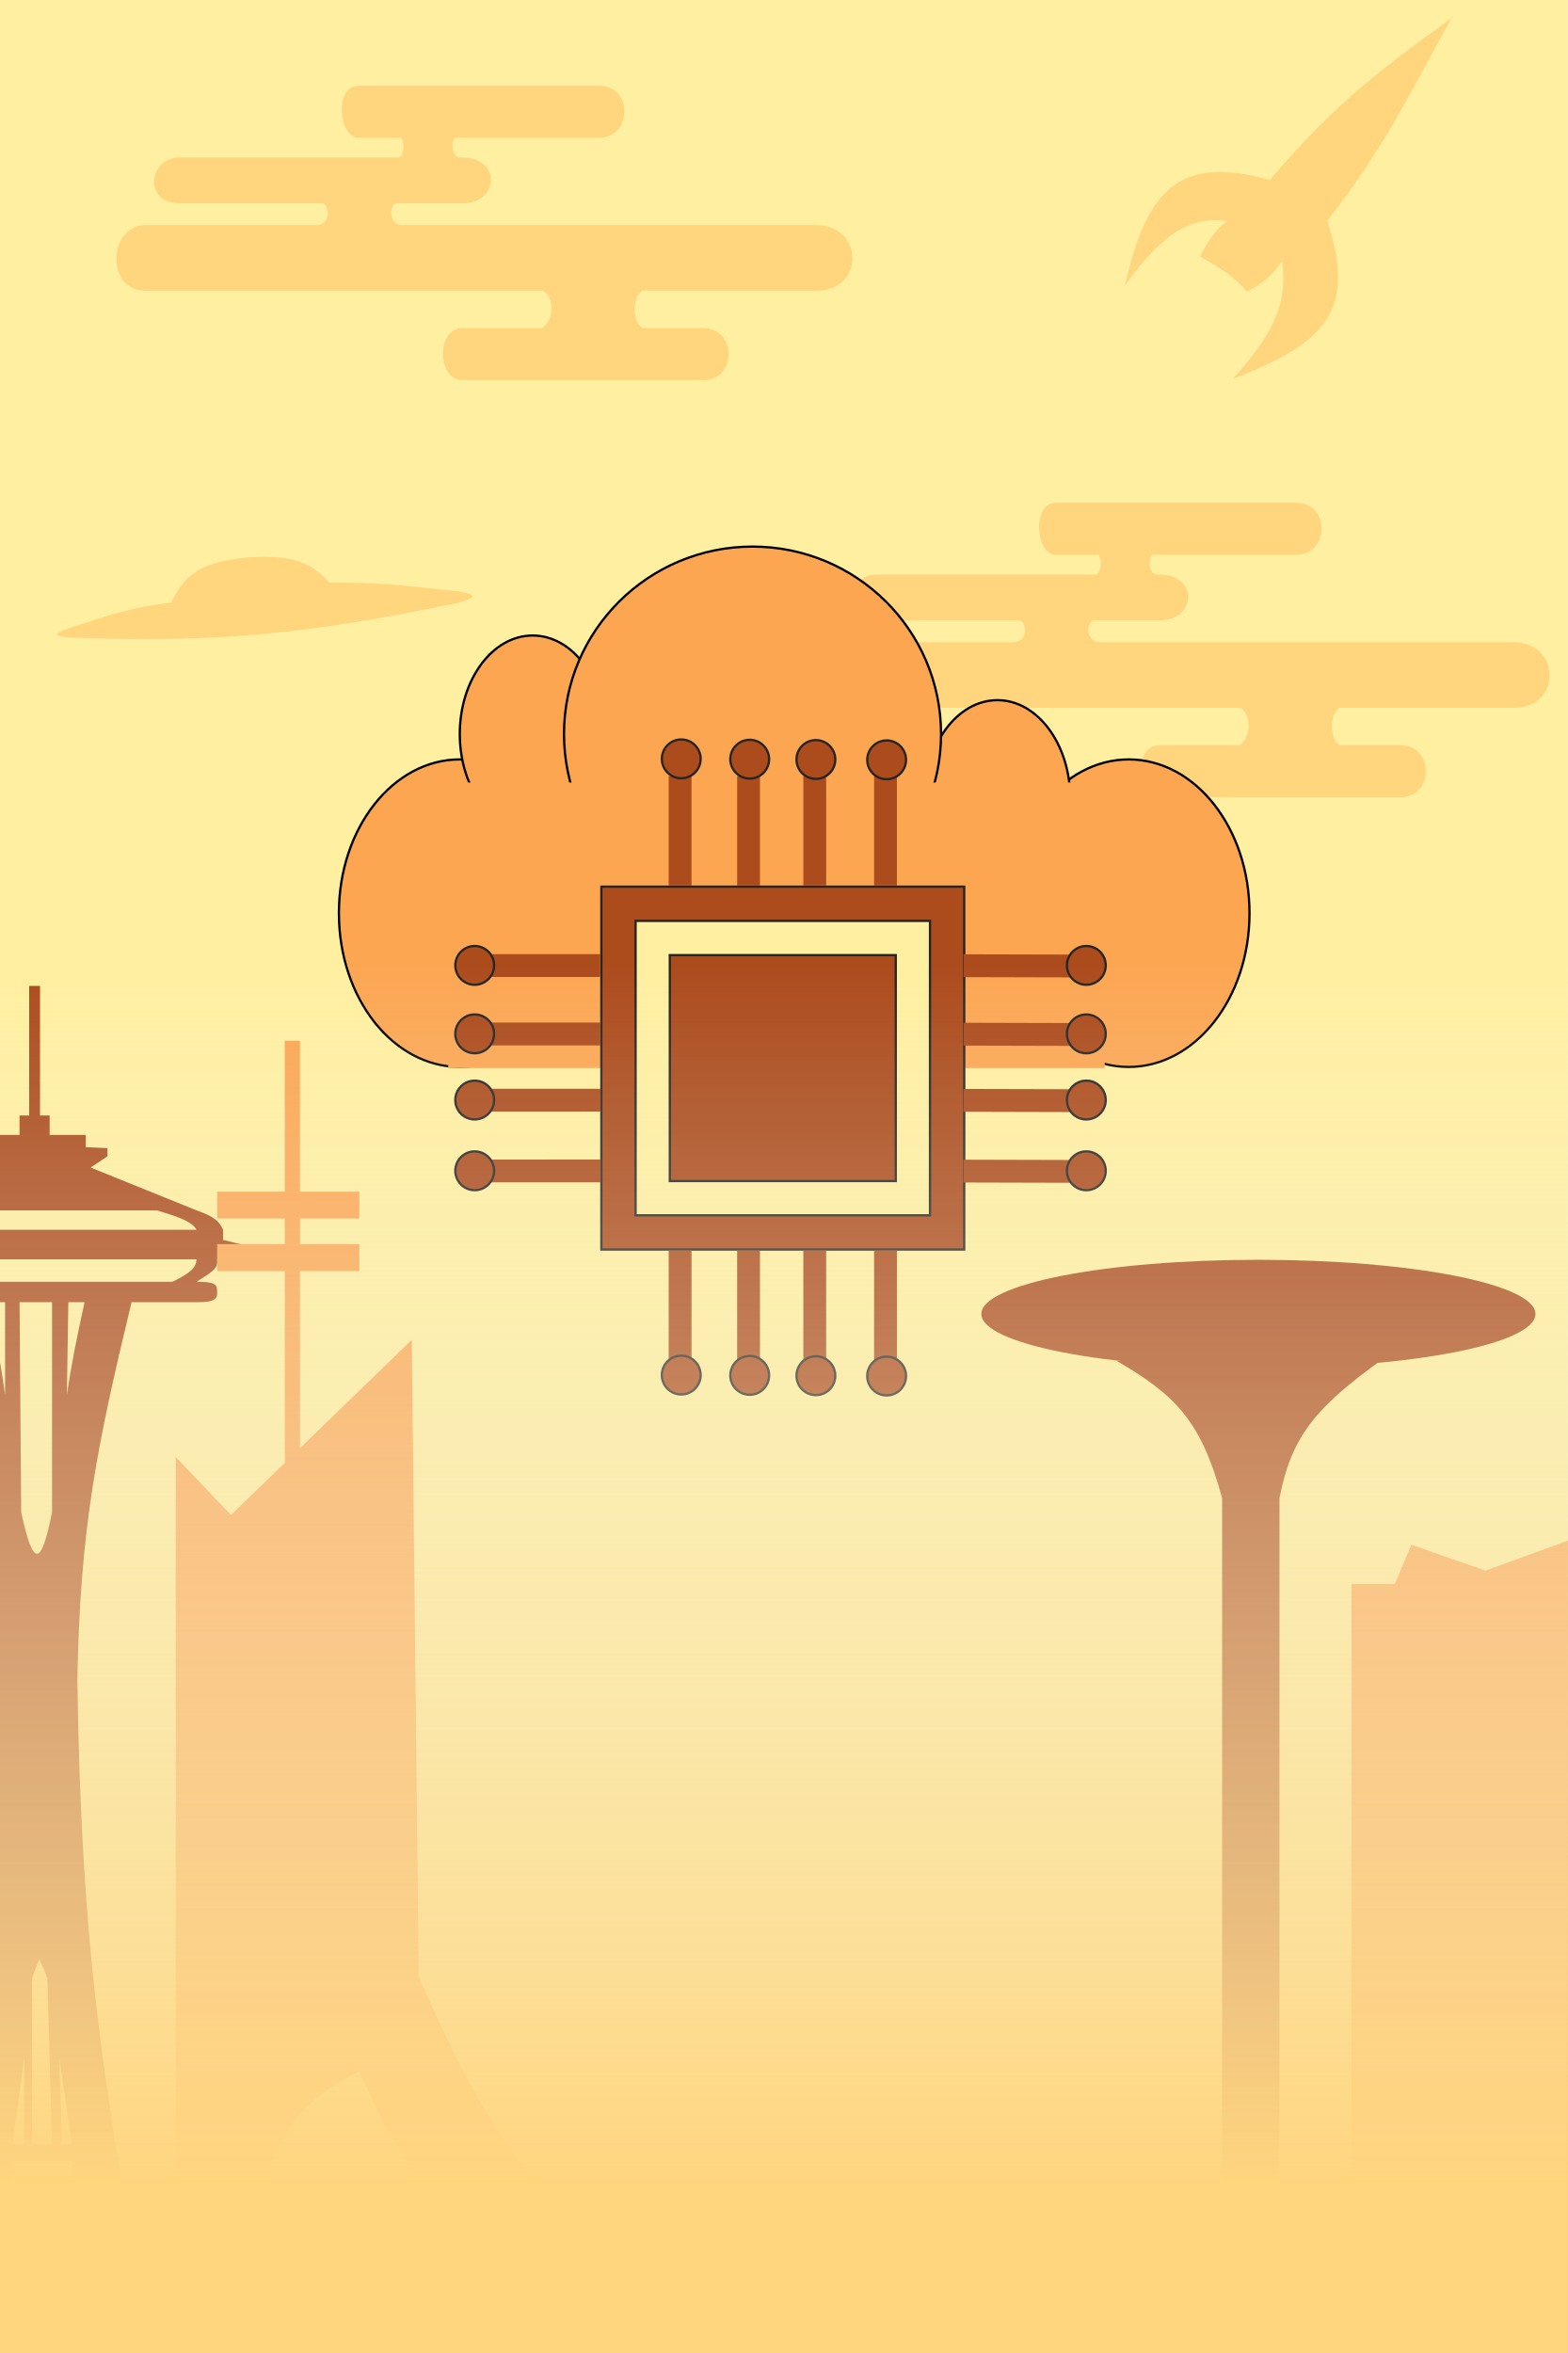
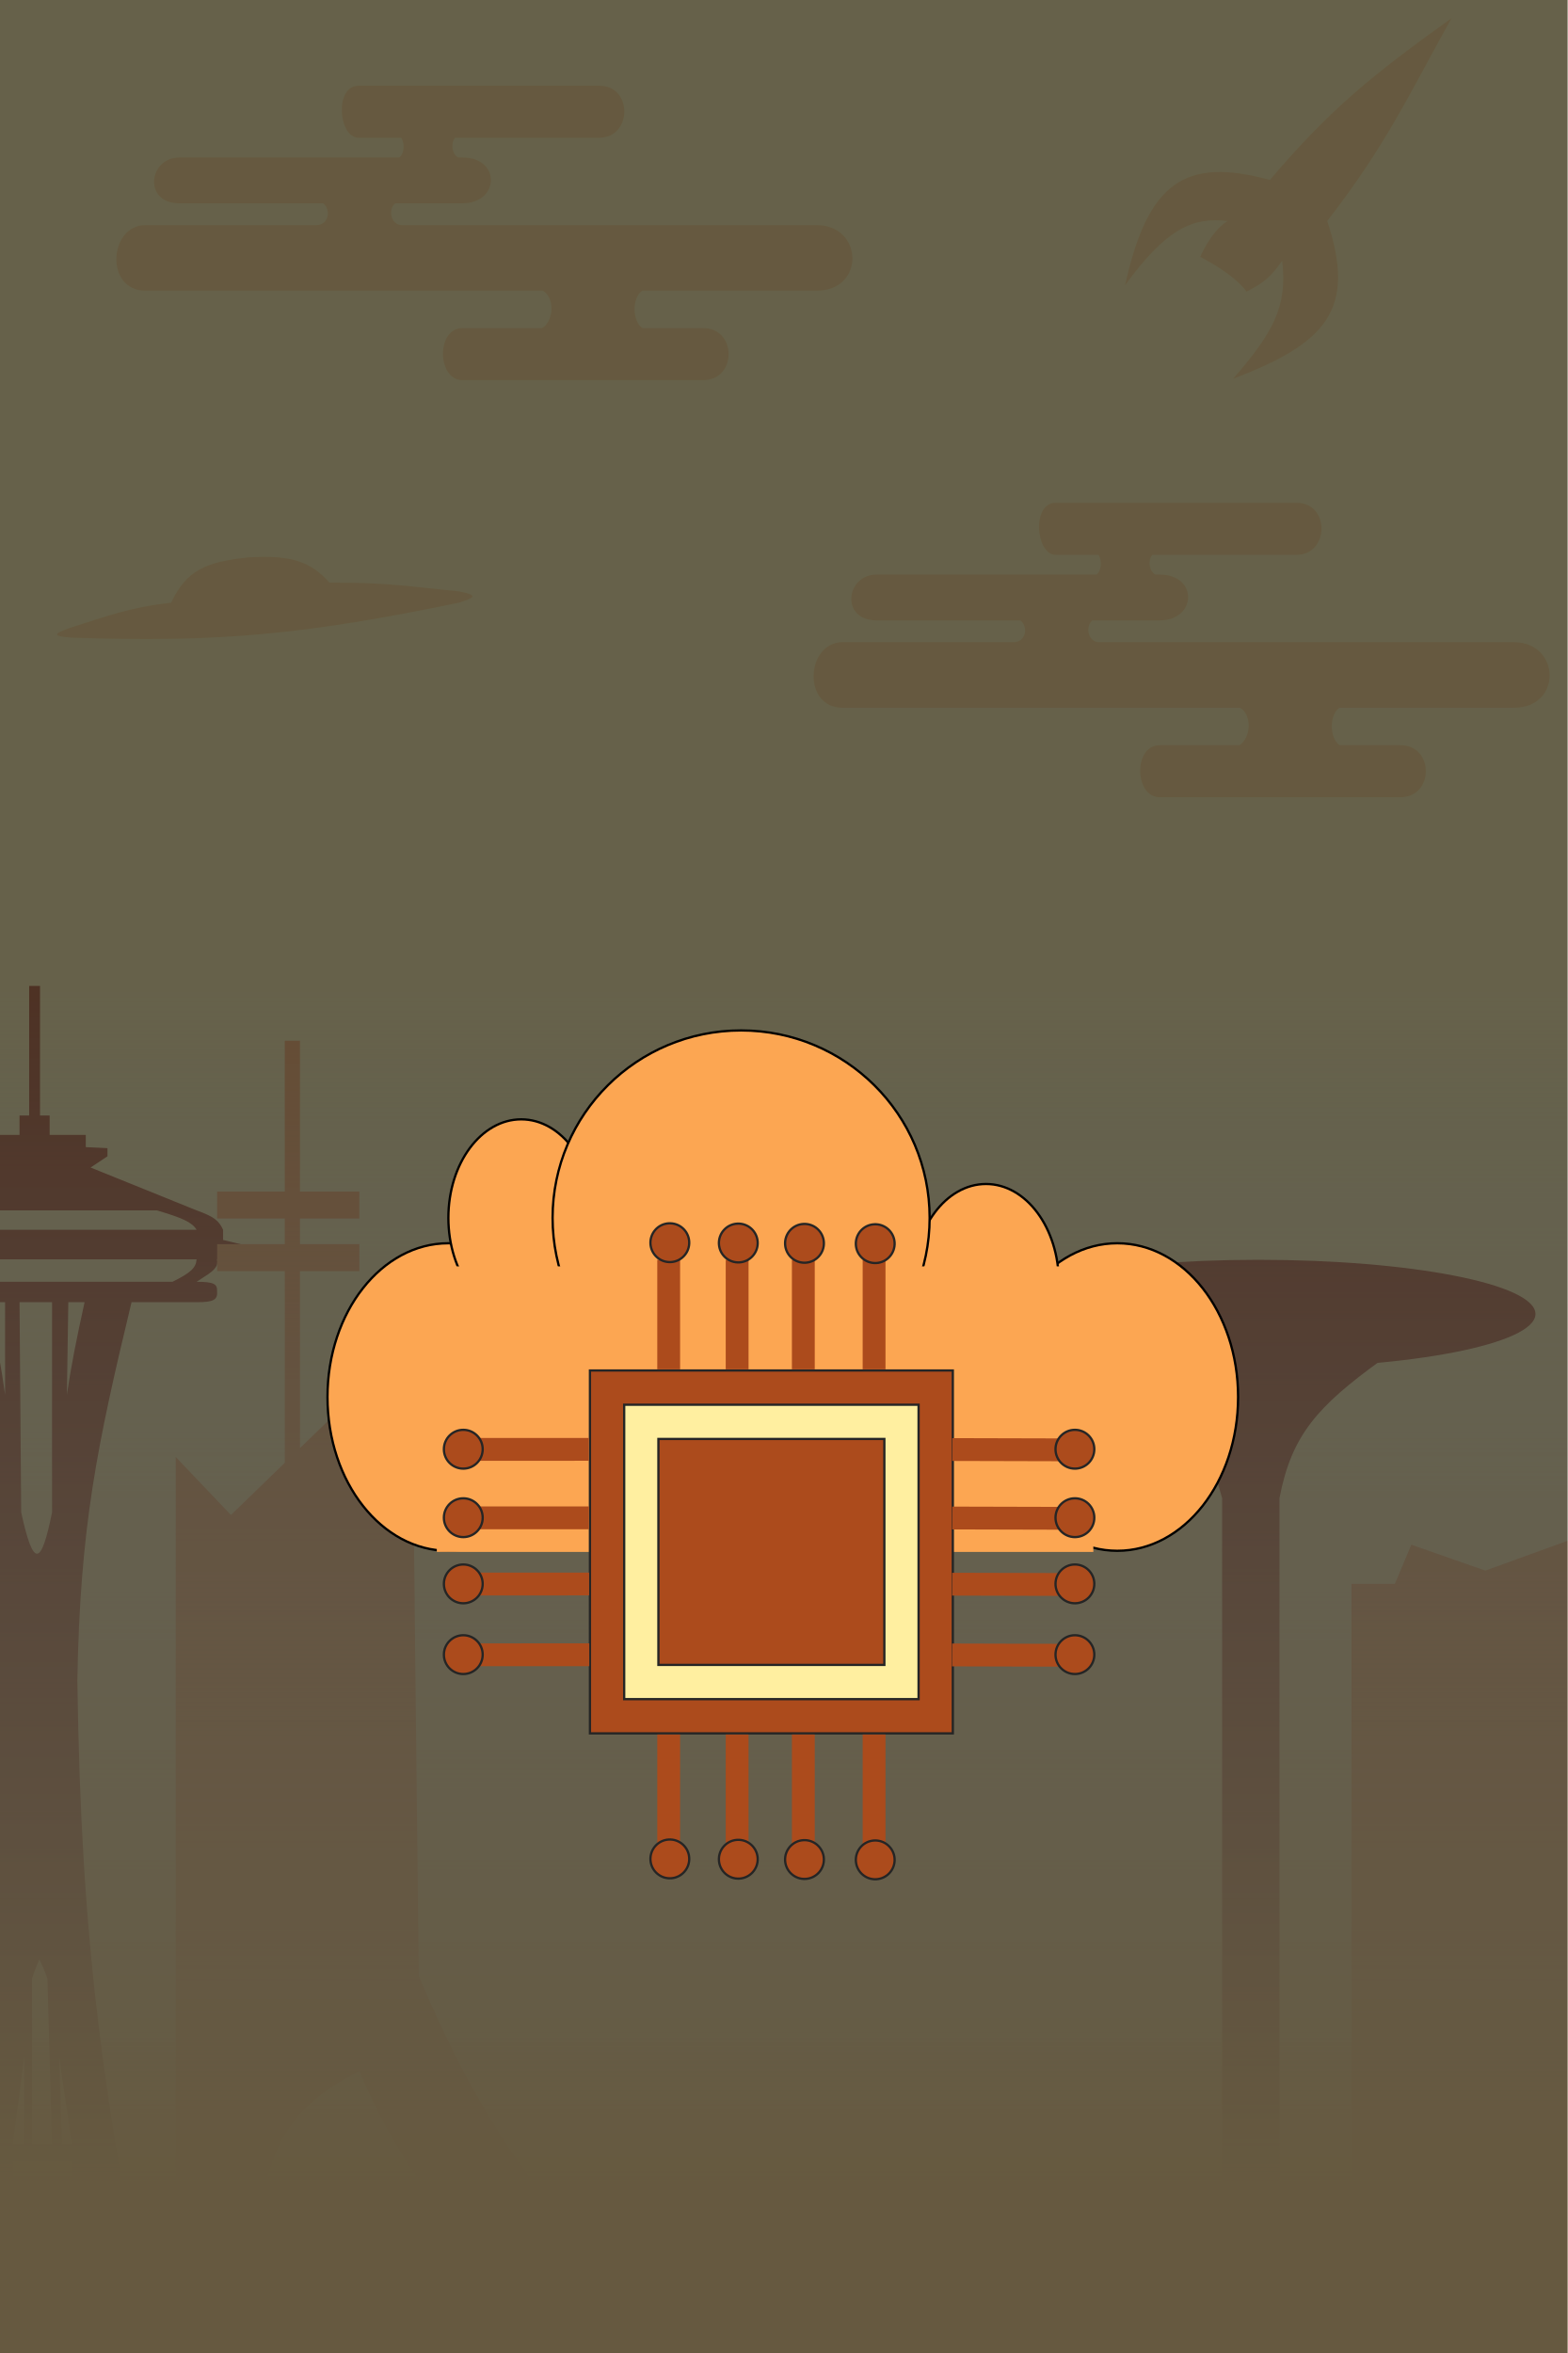
<svg xmlns="http://www.w3.org/2000/svg" width="687" height="1031" viewBox="0 0 687 1031" fill="none">
-   <g clip-path="url(#clip0_132_29)">
-     <rect width="687" height="1031" fill="#FFEFA0" />
-     <path fill-rule="evenodd" clip-rule="evenodd" d="M157.114 37.565C167.801 37.565 247.712 37.565 262.578 37.565C277.444 37.566 276.979 60.357 262.578 60.357H199.432C197.341 62.734 197.978 67.522 200.773 69.017L202.642 69.017C219.599 69.017 218.902 89.074 202.642 89.074H173.215C169.884 91.599 171.192 98.517 176.024 98.646C254.1 98.646 345.947 98.646 357.817 98.646C378.26 98.647 379.189 127.363 357.817 127.363H281.404C276.87 130.476 276.979 140.66 281.463 143.773C293.688 143.773 303.705 143.773 308.106 143.773C322.973 143.774 322.973 166.565 308.106 166.565H202.642C191.492 166.565 191.028 143.774 202.642 143.773C207.03 143.773 221.028 143.773 237.553 143.773C242.677 140.66 243.226 130.476 237.849 127.363H63.728C45.841 127.363 47.7 98.647 63.728 98.646C68.902 98.646 99.258 98.646 138.684 98.646C144.249 98.519 145.08 91.6 141.549 89.074H78.594C62.566 89.074 65.121 69.018 78.594 69.017C88.399 69.017 140.647 69.017 174.907 69.017C177.159 67.522 177.461 62.734 175.812 60.357H157.114C148.286 60.357 146.428 37.566 157.114 37.565Z" fill="#FFD57E" />
-     <path fill-rule="evenodd" clip-rule="evenodd" d="M462.614 220.315C473.301 220.314 553.212 220.314 568.078 220.315C582.944 220.316 582.479 243.107 568.078 243.107H504.933C502.842 245.484 503.479 250.272 506.274 251.767L508.142 251.767C525.099 251.767 524.402 271.824 508.142 271.824H478.715C475.384 274.349 476.691 281.265 481.522 281.396C559.598 281.396 651.447 281.396 663.317 281.396C683.76 281.397 684.689 310.113 663.317 310.113H586.904C582.369 313.225 582.479 323.41 586.963 326.523C599.188 326.523 609.205 326.523 613.606 326.523C628.473 326.524 628.473 349.314 613.606 349.314H508.142C496.992 349.314 496.528 326.524 508.142 326.523C512.53 326.523 526.528 326.523 543.053 326.523C548.177 323.409 548.726 313.225 543.349 310.113H369.228C351.341 310.113 353.199 281.397 369.228 281.396C374.403 281.396 404.759 281.396 444.186 281.396C449.749 281.267 450.579 274.349 447.049 271.824H384.094C368.066 271.824 370.621 251.767 384.094 251.767C393.899 251.767 446.148 251.767 480.408 251.767C482.66 250.272 482.962 245.484 481.313 243.107H462.614C453.786 243.107 451.928 220.316 462.614 220.315Z" fill="#FFD57E" />
-     <path d="M537.874 96.84C522.544 94.939 510.765 100.487 493 124.954C502.914 80.09 518.988 68.61 556.423 78.847C583.048 47.619 601.371 32.824 636 8C617.264 41.562 607.639 63.205 581.552 96.84C594.434 135.693 581.255 150.333 540.268 166C557.617 146.067 564.315 134.31 561.808 114.27C556.972 120.992 554.493 123.502 546.251 127.765C539.863 119.334 525.908 112.584 525.908 112.584C525.908 112.584 530.437 101.558 537.874 96.84Z" fill="#FFD57E" />
-     <path d="M30.553 275.154C47.075 269.894 56.739 266.156 74.969 264.087C81.733 250.011 89.739 246.286 108.678 244.244C127.696 243.064 136.138 246.073 144.369 255.31C169.241 255.066 181.348 257.223 201.08 259.127C210.451 260.893 207.344 262.036 201.08 264.087C133.366 278.046 95.979 281.669 30.553 279.352C24.136 278.709 22.223 278.086 30.553 275.154Z" fill="#FFD57E" />
-     <path d="M254.349 400.126C254.349 437.454 230.549 467.5 201.425 467.5C172.3 467.5 148.5 437.454 148.5 400.126C148.5 362.799 172.3 332.753 201.425 332.753C230.549 332.753 254.349 362.799 254.349 400.126Z" fill="#FCA652" stroke="black" />
-     <path d="M547.5 400.126C547.5 437.454 523.7 467.5 494.576 467.5C465.451 467.5 441.651 437.454 441.651 400.126C441.651 362.799 465.451 332.753 494.576 332.753C523.7 332.753 547.5 362.799 547.5 400.126Z" fill="#FCA652" stroke="black" />
-     <path d="M265.308 321.629C265.308 333.593 261.708 344.405 255.911 352.214C250.114 360.023 242.146 364.804 233.388 364.804C224.63 364.804 216.662 360.023 210.865 352.214C205.068 344.405 201.468 333.593 201.468 321.629C201.468 309.665 205.068 298.853 210.865 291.044C216.662 283.235 224.63 278.454 233.388 278.454C242.146 278.454 250.114 283.235 255.911 291.044C261.708 298.853 265.308 309.665 265.308 321.629Z" fill="#FCA652" stroke="black" />
-     <path d="M468.961 349.959C468.961 361.923 465.361 372.735 459.564 380.544C453.767 388.353 445.799 393.134 437.041 393.134C428.283 393.134 420.315 388.353 414.518 380.544C408.721 372.735 405.121 361.923 405.121 349.959C405.121 337.995 408.721 327.183 414.518 319.374C420.315 311.564 428.283 306.784 437.041 306.784C445.799 306.784 453.767 311.564 459.564 319.374C465.361 327.183 468.961 337.995 468.961 349.959Z" fill="#FCA652" stroke="black" />
-     <path d="M412.34 321.629C412.34 366.985 375.359 403.758 329.735 403.758C284.111 403.758 247.13 366.985 247.13 321.629C247.13 276.273 284.111 239.5 329.735 239.5C375.359 239.5 412.34 276.273 412.34 321.629Z" fill="#FCA652" stroke="black" />
-     <rect x="196.402" y="342.876" width="287.671" height="125.124" fill="#FCA652" />
-     <rect x="263.5" y="388.5" width="159" height="159" fill="#AC4B1C" stroke="#252525" />
-     <rect x="278.5" y="403.5" width="129" height="129" fill="#FFEFA0" stroke="#252525" />
-     <rect x="293.5" y="418.5" width="99" height="99" fill="#AC4B1C" stroke="#252525" />
-     <line x1="298" y1="340" x2="298" y2="388" stroke="#AC4B1C" stroke-width="10" />
-     <line x1="328" y1="340" x2="328" y2="388" stroke="#AC4B1C" stroke-width="10" />
-     <line x1="357" y1="340" x2="357" y2="388" stroke="#AC4B1C" stroke-width="10" />
-     <line x1="388" y1="388" x2="388" y2="340" stroke="#AC4B1C" stroke-width="10" />
-     <line x1="298" y1="548" x2="298" y2="596" stroke="#AC4B1C" stroke-width="10" />
-     <line x1="328" y1="548" x2="328" y2="596" stroke="#AC4B1C" stroke-width="10" />
-     <line x1="357" y1="548" x2="357" y2="596" stroke="#AC4B1C" stroke-width="10" />
-     <line x1="388" y1="596" x2="388" y2="548" stroke="#AC4B1C" stroke-width="10" />
-     <line y1="-5" x2="47.753" y2="-5" transform="matrix(-0.999997 -0.00264174 0.000853751 -1 470 418.262)" stroke="#AC4B1C" stroke-width="10" />
-     <line y1="-5" x2="47.753" y2="-5" transform="matrix(-0.999997 -0.00264174 0.000853751 -1 469.975 448.262)" stroke="#AC4B1C" stroke-width="10" />
-     <line y1="-5" x2="47.753" y2="-5" transform="matrix(-0.999997 -0.00264174 0.000853751 -1 469.949 477.262)" stroke="#AC4B1C" stroke-width="10" />
-     <line y1="-5" x2="47.753" y2="-5" transform="matrix(0.999996 0.002757 -0.000818059 1 422.162 518.136)" stroke="#AC4B1C" stroke-width="10" />
-     <line y1="-5" x2="48.064" y2="-5" transform="matrix(-1 0.000390331 -0.00201527 -0.999998 263.005 418.056)" stroke="#AC4B1C" stroke-width="10" />
-     <line y1="-5" x2="48.064" y2="-5" transform="matrix(-1 0.000285662 -0.00205096 -0.999998 263.066 448.056)" stroke="#AC4B1C" stroke-width="10" />
-     <line y1="-5" x2="48.064" y2="-5" transform="matrix(-1 0.000285662 -0.00205096 -0.999998 263.126 477.056)" stroke="#AC4B1C" stroke-width="10" />
-     <line y1="-5" x2="48.064" y2="-5" transform="matrix(1 -0.00028566 0.00205096 0.999998 215.146 518.07)" stroke="#AC4B1C" stroke-width="10" />
-     <circle cx="208" cy="423" r="8.5" fill="#AC4B1C" stroke="#252525" />
-     <circle cx="208" cy="453" r="8.5" fill="#AC4B1C" stroke="#252525" />
-     <circle cx="208" cy="482" r="8.5" fill="#AC4B1C" stroke="#252525" />
-     <circle cx="208" cy="513" r="8.5" fill="#AC4B1C" stroke="#252525" />
-     <circle cx="298.505" cy="332.505" r="8.5" transform="rotate(176.69 298.505 332.505)" fill="#AC4B1C" stroke="#252525" />
-     <circle cx="328.504" cy="332.646" r="8.5" transform="rotate(176.69 328.504 332.646)" fill="#AC4B1C" stroke="#252525" />
-     <circle cx="357.504" cy="332.782" r="8.5" transform="rotate(176.69 357.504 332.782)" fill="#AC4B1C" stroke="#252525" />
-     <circle cx="388.503" cy="332.928" r="8.5" transform="rotate(176.69 388.503 332.928)" fill="#AC4B1C" stroke="#252525" />
-     <circle cx="298.505" cy="602.505" r="8.5" transform="rotate(176.69 298.505 602.505)" fill="#AC4B1C" stroke="#252525" />
-     <circle cx="328.504" cy="602.646" r="8.5" transform="rotate(176.69 328.504 602.646)" fill="#AC4B1C" stroke="#252525" />
-     <circle cx="357.504" cy="602.782" r="8.5" transform="rotate(176.69 357.504 602.782)" fill="#AC4B1C" stroke="#252525" />
-     <circle cx="388.503" cy="602.928" r="8.5" transform="rotate(176.69 388.503 602.928)" fill="#AC4B1C" stroke="#252525" />
-     <circle cx="476" cy="423" r="8.5" fill="#AC4B1C" stroke="#252525" />
-     <circle cx="476" cy="453" r="8.5" fill="#AC4B1C" stroke="#252525" />
-     <circle cx="476" cy="482" r="8.5" fill="#AC4B1C" stroke="#252525" />
-     <circle cx="476" cy="513" r="8.5" fill="#AC4B1C" stroke="#252525" />
-     <path d="M535.501 656.44C526.174 621.921 514.381 610.894 489.334 596.308H604.752C577.451 616.159 565.948 628.659 560.636 656.44V1031H535.501V656.44Z" fill="#AC4B1C" />
-     <ellipse cx="551.402" cy="575.736" rx="121.402" ry="23.736" fill="#AC4B1C" />
-     <path fill-rule="evenodd" clip-rule="evenodd" d="M17.532 432V488.771H21.754V497.264H37.587V502.628L47.086 503.075V506.651L39.697 511.569L86.14 530.343C94.251 533.212 96.028 535.168 97.75 538.837V543.307L108.833 545.989C111.992 547.11 111.44 547.556 108.833 548.224L95.111 551.8C95.989 555.337 92.758 557.397 88.349 560.208L88.348 560.209L88.347 560.21C87.638 560.662 86.898 561.134 86.14 561.634C93.525 561.616 95.291 562.573 95.111 565.657C95.522 569.572 93.489 570.604 86.14 570.575H57.641C42.538 633.387 35.075 668.941 33.892 736.417C35.568 852.95 45.095 917.152 67.141 1031H42.78H31.517V1010.46H5.559V1031H-3.773H-30.494C-8.979 920.296 -4.569 854.901 -0.939 736.417C-3.721 671.218 -11.375 635.035 -26.271 570.575H-53.187C-60.262 570.457 -62.215 570.096 -62.158 566.104C-62.057 563.125 -61.646 562.093 -55.826 561.634C-60.493 558.498 -62.319 556.426 -63.214 551.8L-76.408 548.224C-78.294 547.41 -78.755 546.93 -76.408 545.989L-66.381 542.413V538.837C-63.88 534.852 -61.629 532.968 -55.826 530.343L-7.272 511.569L-14.133 506.651V503.075H-7.272V497.264H8.56V488.771H12.782V432H17.532ZM-38.937 530.343C-49.03 533.675 -52.041 535.534 -53.187 538.837H86.14C84.126 535.454 79.667 533.603 68.724 530.343H-38.937ZM-53.187 551.8C-53.785 555.634 -50.886 557.788 -43.687 561.634H75.585C83.463 557.727 85.889 555.568 86.14 551.8H-53.187ZM9.287 662.66L8.56 570.575H22.81L22.808 662.66C18.069 686.054 14.721 687.576 9.287 662.66ZM29.311 611.087C31.175 598.405 33.612 586.282 37.059 570.575H29.934L29.311 611.087ZM-5.161 570.575H2.228V611.087C0.57 599.162 -1.602 586.828 -5.161 570.575ZM17.251 858.533C15.933 861.627 14.881 864.136 14.033 866.918V939.587H22.775L20.78 866.918C19.807 864.144 18.646 861.407 17.251 858.533ZM5.559 939.587L10.601 901.514V939.587H5.559ZM31.517 939.587L25.939 901.514L27.146 939.587H31.517ZM31.517 954.944H5.559V946.947H31.517V954.944ZM5.559 971.3H31.517V963.576H5.559V971.3ZM31.517 1002.47H5.559V995.652H31.517V1002.47ZM31.517 986.838V979.296H5.559V986.838H17.465H31.517Z" fill="#AC4B1C" />
-     <path fill-rule="evenodd" clip-rule="evenodd" d="M101.196 663.803L77 638.418V1031H299C239.122 968.954 211.774 933.109 183.463 865.702L180.439 587.057L131.441 634.511V556.95H157.452V545.143H131.441V533.926H157.452V522.119H131.441V456H124.787V522.119H95.147V533.926H124.787V545.143H95.147V556.95H124.787V640.955L101.196 663.803ZM157.452 907.617C173.282 943.781 187.598 964.335 222.782 1001.48H111.48C112.949 944.801 124.416 923.899 157.452 907.617Z" fill="#FCA652" />
-     <path d="M650.833 688.185L618.402 676.84L611.195 694.011H592.195V1031H687.195V675L650.833 688.185Z" fill="#FCA652" />
-     <rect x="687" y="1031" width="687" height="681" transform="rotate(180 687 1031)" fill="url(#paint0_linear_132_29)" />
+   <g clip-path="url(#clip0_431_1286)">
+     <mask id="mask0_431_1286" style="mask-type:luminance" maskUnits="userSpaceOnUse" x="0" y="0" width="687" height="1031">
+       <path d="M687 0H0V1031H687V0Z" fill="white" />
+     </mask>
+     <g mask="url(#mask0_431_1286)">
+       <path d="M687 0H0V1031H687V0Z" fill="#FFEFA0" />
+       <path fill-rule="evenodd" clip-rule="evenodd" d="M157.114 37.565C167.801 37.565 247.712 37.565 262.578 37.565C277.444 37.566 276.979 60.357 262.578 60.357H199.432C197.341 62.734 197.978 67.522 200.773 69.017H202.642C219.599 69.017 218.902 89.074 202.642 89.074H173.215C169.884 91.599 171.192 98.517 176.024 98.646C254.1 98.646 345.947 98.646 357.817 98.646C378.26 98.647 379.189 127.363 357.817 127.363H281.404C276.87 130.476 276.979 140.66 281.463 143.773C293.688 143.773 303.705 143.773 308.106 143.773C322.973 143.774 322.973 166.565 308.106 166.565H202.642C191.492 166.565 191.028 143.774 202.642 143.773C207.03 143.773 221.028 143.773 237.553 143.773C242.677 140.66 243.226 130.476 237.849 127.363H63.728C45.841 127.363 47.7 98.647 63.728 98.646C68.902 98.646 99.258 98.646 138.684 98.646C144.249 98.519 145.08 91.6 141.549 89.074H78.594C62.566 89.074 65.121 69.017 78.594 69.017C88.399 69.017 140.647 69.017 174.907 69.017C177.159 67.522 177.461 62.734 175.812 60.357H157.114C148.286 60.357 146.428 37.566 157.114 37.565Z" fill="#FFD57E" />
+       <path fill-rule="evenodd" clip-rule="evenodd" d="M462.614 220.315C473.301 220.314 553.212 220.314 568.078 220.315C582.944 220.316 582.479 243.107 568.078 243.107H504.933C502.842 245.484 503.479 250.272 506.274 251.767H508.142C525.099 251.767 524.402 271.824 508.142 271.824H478.715C475.384 274.349 476.691 281.266 481.522 281.396C559.598 281.396 651.447 281.396 663.317 281.396C683.76 281.397 684.689 310.113 663.317 310.113H586.904C582.369 313.225 582.479 323.41 586.963 326.523C599.188 326.523 609.205 326.523 613.606 326.523C628.473 326.524 628.473 349.314 613.606 349.314H508.142C496.992 349.314 496.528 326.524 508.142 326.523C512.53 326.523 526.528 326.523 543.053 326.523C548.177 323.409 548.726 313.225 543.349 310.113H369.228C351.341 310.113 353.199 281.397 369.228 281.396C374.403 281.396 404.759 281.396 444.186 281.396C449.749 281.267 450.579 274.349 447.049 271.824H384.094C368.066 271.824 370.621 251.767 384.094 251.767C393.899 251.767 446.148 251.767 480.408 251.767C482.66 250.272 482.962 245.484 481.313 243.107H462.614C453.786 243.107 451.928 220.316 462.614 220.315Z" fill="#FFD57E" />
+       <path d="M537.874 96.84C522.544 94.939 510.765 100.487 493 124.954C502.914 80.09 518.988 68.61 556.423 78.847C583.048 47.619 601.371 32.824 636 8C617.264 41.562 607.639 63.205 581.552 96.84C594.434 135.693 581.255 150.333 540.268 166C557.617 146.067 564.315 134.31 561.808 114.27C556.972 120.992 554.493 123.502 546.251 127.765C539.863 119.334 525.908 112.584 525.908 112.584C525.908 112.584 530.437 101.558 537.874 96.84Z" fill="#FFD57E" />
+       <path d="M30.553 275.154C47.075 269.894 56.739 266.156 74.969 264.087C81.733 250.011 89.739 246.286 108.678 244.244C127.696 243.064 136.138 246.073 144.369 255.31C169.241 255.066 181.348 257.223 201.08 259.127C210.451 260.893 207.344 262.036 201.08 264.087C133.366 278.046 95.979 281.669 30.553 279.352C24.136 278.709 22.223 278.086 30.553 275.154Z" fill="#FFD57E" />
+       <path d="M535.501 656.44C526.174 621.921 514.381 610.894 489.334 596.308H604.752C577.451 616.159 565.948 628.659 560.636 656.44V1031H535.501V656.44Z" fill="#AC4B1C" />
+       <path d="M551.402 599.472C618.45 599.472 672.804 588.845 672.804 575.736C672.804 562.627 618.45 552 551.402 552C484.354 552 430 562.627 430 575.736C430 588.845 484.354 599.472 551.402 599.472Z" fill="#AC4B1C" />
+       <path fill-rule="evenodd" clip-rule="evenodd" d="M17.532 432V488.771H21.754V497.264H37.587V502.628L47.086 503.075V506.651L39.697 511.569L86.14 530.343C94.251 533.212 96.028 535.168 97.75 538.837V543.307L108.833 545.989C111.992 547.11 111.44 547.556 108.833 548.224L95.111 551.8C95.989 555.337 92.758 557.397 88.349 560.208L88.348 560.209L88.347 560.21C87.638 560.662 86.898 561.134 86.14 561.634C93.525 561.616 95.291 562.573 95.111 565.657C95.522 569.572 93.489 570.604 86.14 570.575H57.641C42.538 633.387 35.075 668.941 33.892 736.417C35.568 852.95 45.095 917.152 67.141 1031H42.78H31.517V1010.46H5.559V1031H-3.773H-30.494C-8.979 920.296 -4.569 854.901 -0.939 736.417C-3.721 671.218 -11.375 635.035 -26.271 570.575H-53.187C-60.262 570.457 -62.215 570.096 -62.158 566.104C-62.057 563.125 -61.646 562.093 -55.826 561.634C-60.493 558.498 -62.319 556.426 -63.214 551.8L-76.408 548.224C-78.294 547.41 -78.755 546.93 -76.408 545.989L-66.381 542.413V538.837C-63.88 534.852 -61.629 532.968 -55.826 530.343L-7.272 511.569L-14.133 506.651V503.075H-7.272V497.264H8.56V488.771H12.782V432H17.532ZM-38.937 530.343C-49.03 533.675 -52.041 535.534 -53.187 538.837H86.14C84.126 535.454 79.667 533.603 68.724 530.343H-38.937ZM-53.187 551.8C-53.785 555.634 -50.886 557.788 -43.687 561.634H75.585C83.463 557.727 85.889 555.568 86.14 551.8H-53.187ZM9.287 662.66L8.56 570.575H22.81L22.808 662.66C18.069 686.054 14.721 687.576 9.287 662.66ZM29.311 611.087C31.175 598.405 33.612 586.282 37.059 570.575H29.934L29.311 611.087ZM-5.161 570.575H2.228V611.087C0.57 599.162 -1.602 586.828 -5.161 570.575ZM17.251 858.533C15.933 861.627 14.881 864.136 14.033 866.918V939.587H22.775L20.78 866.918C19.807 864.144 18.646 861.407 17.251 858.533ZM5.559 939.587L10.601 901.514V939.587H5.559ZM31.517 939.587L25.939 901.514L27.146 939.587H31.517ZM31.517 954.944H5.559V946.947H31.517V954.944ZM5.559 971.3H31.517V963.576H5.559V971.3ZM31.517 1002.47H5.559V995.652H31.517V1002.47ZM31.517 986.838V979.296H5.559V986.838H17.465H31.517Z" fill="#AC4B1C" />
+       <path fill-rule="evenodd" clip-rule="evenodd" d="M101.196 663.803L77 638.418V1031H299C239.122 968.954 211.774 933.109 183.463 865.702L180.439 587.057L131.441 634.511V556.95H157.452V545.143H131.441V533.926H157.452V522.119H131.441V456H124.787V522.119H95.147V533.926H124.787V545.143H95.147V556.95H124.787V640.955L101.196 663.803ZM157.452 907.617C173.282 943.781 187.598 964.335 222.782 1001.48H111.48C112.949 944.801 124.416 923.899 157.452 907.617Z" fill="#FCA652" />
+       <path d="M650.833 688.185L618.402 676.84L611.195 694.011H592.195V1031H687.195V675L650.833 688.185Z" fill="#FCA652" />
+       <path d="M0 1031H687L687 350L0 350L0 1031Z" fill="url(#paint0_linear_431_1286)" />
+       <path d="M687 0H0V1031H687V0Z" fill="#252525" fill-opacity="0.7" />
+       <path d="M249.349 612.126C249.349 649.454 225.549 679.5 196.425 679.5C167.3 679.5 143.5 649.454 143.5 612.126C143.5 574.799 167.3 544.753 196.425 544.753C225.549 544.753 249.349 574.799 249.349 612.126Z" fill="#FCA652" stroke="black" />
+       <path d="M542.5 612.126C542.5 649.454 518.7 679.5 489.576 679.5C460.451 679.5 436.651 649.454 436.651 612.126C436.651 574.799 460.451 544.753 489.576 544.753C518.7 544.753 542.5 574.799 542.5 612.126Z" fill="#FCA652" stroke="black" />
+       <path d="M260.308 533.629C260.308 545.593 256.708 556.405 250.911 564.214C245.114 572.023 237.146 576.804 228.388 576.804C219.63 576.804 211.662 572.023 205.865 564.214C200.068 556.405 196.468 545.593 196.468 533.629C196.468 521.665 200.068 510.853 205.865 503.044C211.662 495.235 219.63 490.454 228.388 490.454C237.146 490.454 245.114 495.235 250.911 503.044C256.708 510.853 260.308 521.665 260.308 533.629Z" fill="#FCA652" stroke="black" />
+       <path d="M463.961 561.959C463.961 573.923 460.361 584.735 454.564 592.544C448.767 600.353 440.799 605.134 432.041 605.134C423.283 605.134 415.315 600.353 409.518 592.544C403.721 584.735 400.121 573.923 400.121 561.959C400.121 549.995 403.721 539.183 409.518 531.374C415.315 523.564 423.283 518.784 432.041 518.784C440.799 518.784 448.767 523.564 454.564 531.374C460.361 539.183 463.961 549.995 463.961 561.959Z" fill="#FCA652" stroke="black" />
+       <path d="M407.34 533.629C407.34 578.985 370.359 615.758 324.735 615.758C279.111 615.758 242.13 578.985 242.13 533.629C242.13 488.273 279.111 451.5 324.735 451.5C370.359 451.5 407.34 488.273 407.34 533.629Z" fill="#FCA652" stroke="black" />
+       <path d="M479.073 554.876H191.402V680H479.073V554.876Z" fill="#FCA652" />
+       <path d="M417.5 600.5H258.5V759.5H417.5V600.5Z" fill="#AC4B1C" stroke="#252525" />
+       <path d="M402.5 615.5H273.5V744.5H402.5V615.5Z" fill="#FFEFA0" stroke="#252525" />
+       <path d="M387.5 630.5H288.5V729.5H387.5V630.5Z" fill="#AC4B1C" stroke="#252525" />
+       <path d="M293 552V600" stroke="#AC4B1C" stroke-width="10" />
+       <path d="M323 552V600" stroke="#AC4B1C" stroke-width="10" />
+       <path d="M352 552V600" stroke="#AC4B1C" stroke-width="10" />
+       <path d="M383 600V552" stroke="#AC4B1C" stroke-width="10" />
+       <path d="M293 760V808" stroke="#AC4B1C" stroke-width="10" />
+       <path d="M323 760V808" stroke="#AC4B1C" stroke-width="10" />
+       <path d="M352 760V808" stroke="#AC4B1C" stroke-width="10" />
+       <path d="M383 808V760" stroke="#AC4B1C" stroke-width="10" />
+       <path d="M464.996 635.262L417.243 635.136" stroke="#AC4B1C" stroke-width="10" />
+       <path d="M464.971 665.262L417.218 665.136" stroke="#AC4B1C" stroke-width="10" />
+       <path d="M464.945 694.262L417.192 694.136" stroke="#AC4B1C" stroke-width="10" />
+       <path d="M417.166 725.136L464.919 725.268" stroke="#AC4B1C" stroke-width="10" />
+       <path d="M258.015 635.056L209.951 635.075" stroke="#AC4B1C" stroke-width="10" />
+       <path d="M258.076 665.056L210.012 665.07" stroke="#AC4B1C" stroke-width="10" />
+       <path d="M258.136 694.056L210.072 694.07" stroke="#AC4B1C" stroke-width="10" />
+       <path d="M210.136 725.07L258.2 725.056" stroke="#AC4B1C" stroke-width="10" />
+       <path d="M203 643.5C207.694 643.5 211.5 639.694 211.5 635C211.5 630.306 207.694 626.5 203 626.5C198.306 626.5 194.5 630.306 194.5 635C194.5 639.694 198.306 643.5 203 643.5Z" fill="#AC4B1C" stroke="#252525" />
+       <path d="M203 673.5C207.694 673.5 211.5 669.694 211.5 665C211.5 660.306 207.694 656.5 203 656.5C198.306 656.5 194.5 660.306 194.5 665C194.5 669.694 198.306 673.5 203 673.5Z" fill="#AC4B1C" stroke="#252525" />
+       <path d="M203 702.5C207.694 702.5 211.5 698.694 211.5 694C211.5 689.306 207.694 685.5 203 685.5C198.306 685.5 194.5 689.306 194.5 694C194.5 698.694 198.306 702.5 203 702.5Z" fill="#AC4B1C" stroke="#252525" />
+       <path d="M203 733.5C207.694 733.5 211.5 729.694 211.5 725C211.5 720.306 207.694 716.5 203 716.5C198.306 716.5 194.5 720.306 194.5 725C194.5 729.694 198.306 733.5 203 733.5Z" fill="#AC4B1C" stroke="#252525" />
+       <path d="M293.014 536.019C288.327 536.29 284.748 540.309 285.019 544.996C285.29 549.682 289.309 553.262 293.996 552.991C298.682 552.72 302.262 548.701 301.991 544.014C301.72 539.328 297.701 535.748 293.014 536.019Z" fill="#AC4B1C" stroke="#252525" />
+       <path d="M323.013 536.16C318.327 536.431 314.747 540.45 315.018 545.137C315.289 549.823 319.308 553.403 323.995 553.132C328.681 552.861 332.261 548.842 331.99 544.155C331.719 539.469 327.7 535.889 323.013 536.16Z" fill="#AC4B1C" stroke="#252525" />
+       <path d="M352.013 536.296C347.327 536.567 343.747 540.586 344.018 545.273C344.289 549.959 348.308 553.539 352.995 553.268C357.681 552.997 361.261 548.978 360.99 544.291C360.719 539.605 356.7 536.025 352.013 536.296Z" fill="#AC4B1C" stroke="#252525" />
+       <path d="M383.012 536.442C378.326 536.713 374.746 540.732 375.017 545.419C375.288 550.105 379.307 553.685 383.994 553.414C388.68 553.143 392.26 549.124 391.989 544.437C391.718 539.751 387.699 536.171 383.012 536.442Z" fill="#AC4B1C" stroke="#252525" />
+       <path d="M293.014 806.019C288.327 806.29 284.748 810.309 285.019 814.996C285.29 819.682 289.309 823.262 293.996 822.991C298.682 822.72 302.262 818.701 301.991 814.014C301.72 809.328 297.701 805.748 293.014 806.019Z" fill="#AC4B1C" stroke="#252525" />
+       <path d="M323.013 806.16C318.327 806.431 314.747 810.45 315.018 815.137C315.289 819.823 319.308 823.403 323.995 823.132C328.681 822.861 332.261 818.842 331.99 814.155C331.719 809.469 327.7 805.889 323.013 806.16Z" fill="#AC4B1C" stroke="#252525" />
+       <path d="M352.013 806.296C347.327 806.567 343.747 810.586 344.018 815.273C344.289 819.959 348.308 823.539 352.995 823.268C357.681 822.997 361.261 818.978 360.99 814.291C360.719 809.605 356.7 806.025 352.013 806.296Z" fill="#AC4B1C" stroke="#252525" />
+       <path d="M383.012 806.442C378.326 806.713 374.746 810.732 375.017 815.419C375.288 820.105 379.307 823.685 383.994 823.414C388.68 823.143 392.26 819.124 391.989 814.437C391.718 809.751 387.699 806.171 383.012 806.442Z" fill="#AC4B1C" stroke="#252525" />
+       <path d="M471 643.5C475.694 643.5 479.5 639.694 479.5 635C479.5 630.306 475.694 626.5 471 626.5C466.306 626.5 462.5 630.306 462.5 635C462.5 639.694 466.306 643.5 471 643.5Z" fill="#AC4B1C" stroke="#252525" />
+       <path d="M471 673.5C475.694 673.5 479.5 669.694 479.5 665C479.5 660.306 475.694 656.5 471 656.5C466.306 656.5 462.5 660.306 462.5 665C462.5 669.694 466.306 673.5 471 673.5Z" fill="#AC4B1C" stroke="#252525" />
+       <path d="M471 702.5C475.694 702.5 479.5 698.694 479.5 694C479.5 689.306 475.694 685.5 471 685.5C466.306 685.5 462.5 689.306 462.5 694C462.5 698.694 466.306 702.5 471 702.5Z" fill="#AC4B1C" stroke="#252525" />
+       <path d="M471 733.5C475.694 733.5 479.5 729.694 479.5 725C479.5 720.306 475.694 716.5 471 716.5C466.306 716.5 462.5 720.306 462.5 725C462.5 729.694 466.306 733.5 471 733.5Z" fill="#AC4B1C" stroke="#252525" />
+     </g>
  </g>
  <defs>
-     <linearGradient id="paint0_linear_132_29" x1="1030.5" y1="1031" x2="1030.5" y2="1712" gradientUnits="userSpaceOnUse">
+     <linearGradient id="paint0_linear_431_1286" x1="343.5" y1="1031" x2="343.5" y2="350" gradientUnits="userSpaceOnUse">
      <stop offset="0.109" stop-color="#FFD57E" />
      <stop offset="0.896" stop-color="#EDF7FC" stop-opacity="0" />
    </linearGradient>
-     <clipPath id="clip0_132_29">
+     <clipPath id="clip0_431_1286">
      <rect width="687" height="1031" fill="white" />
    </clipPath>
  </defs>
</svg>
